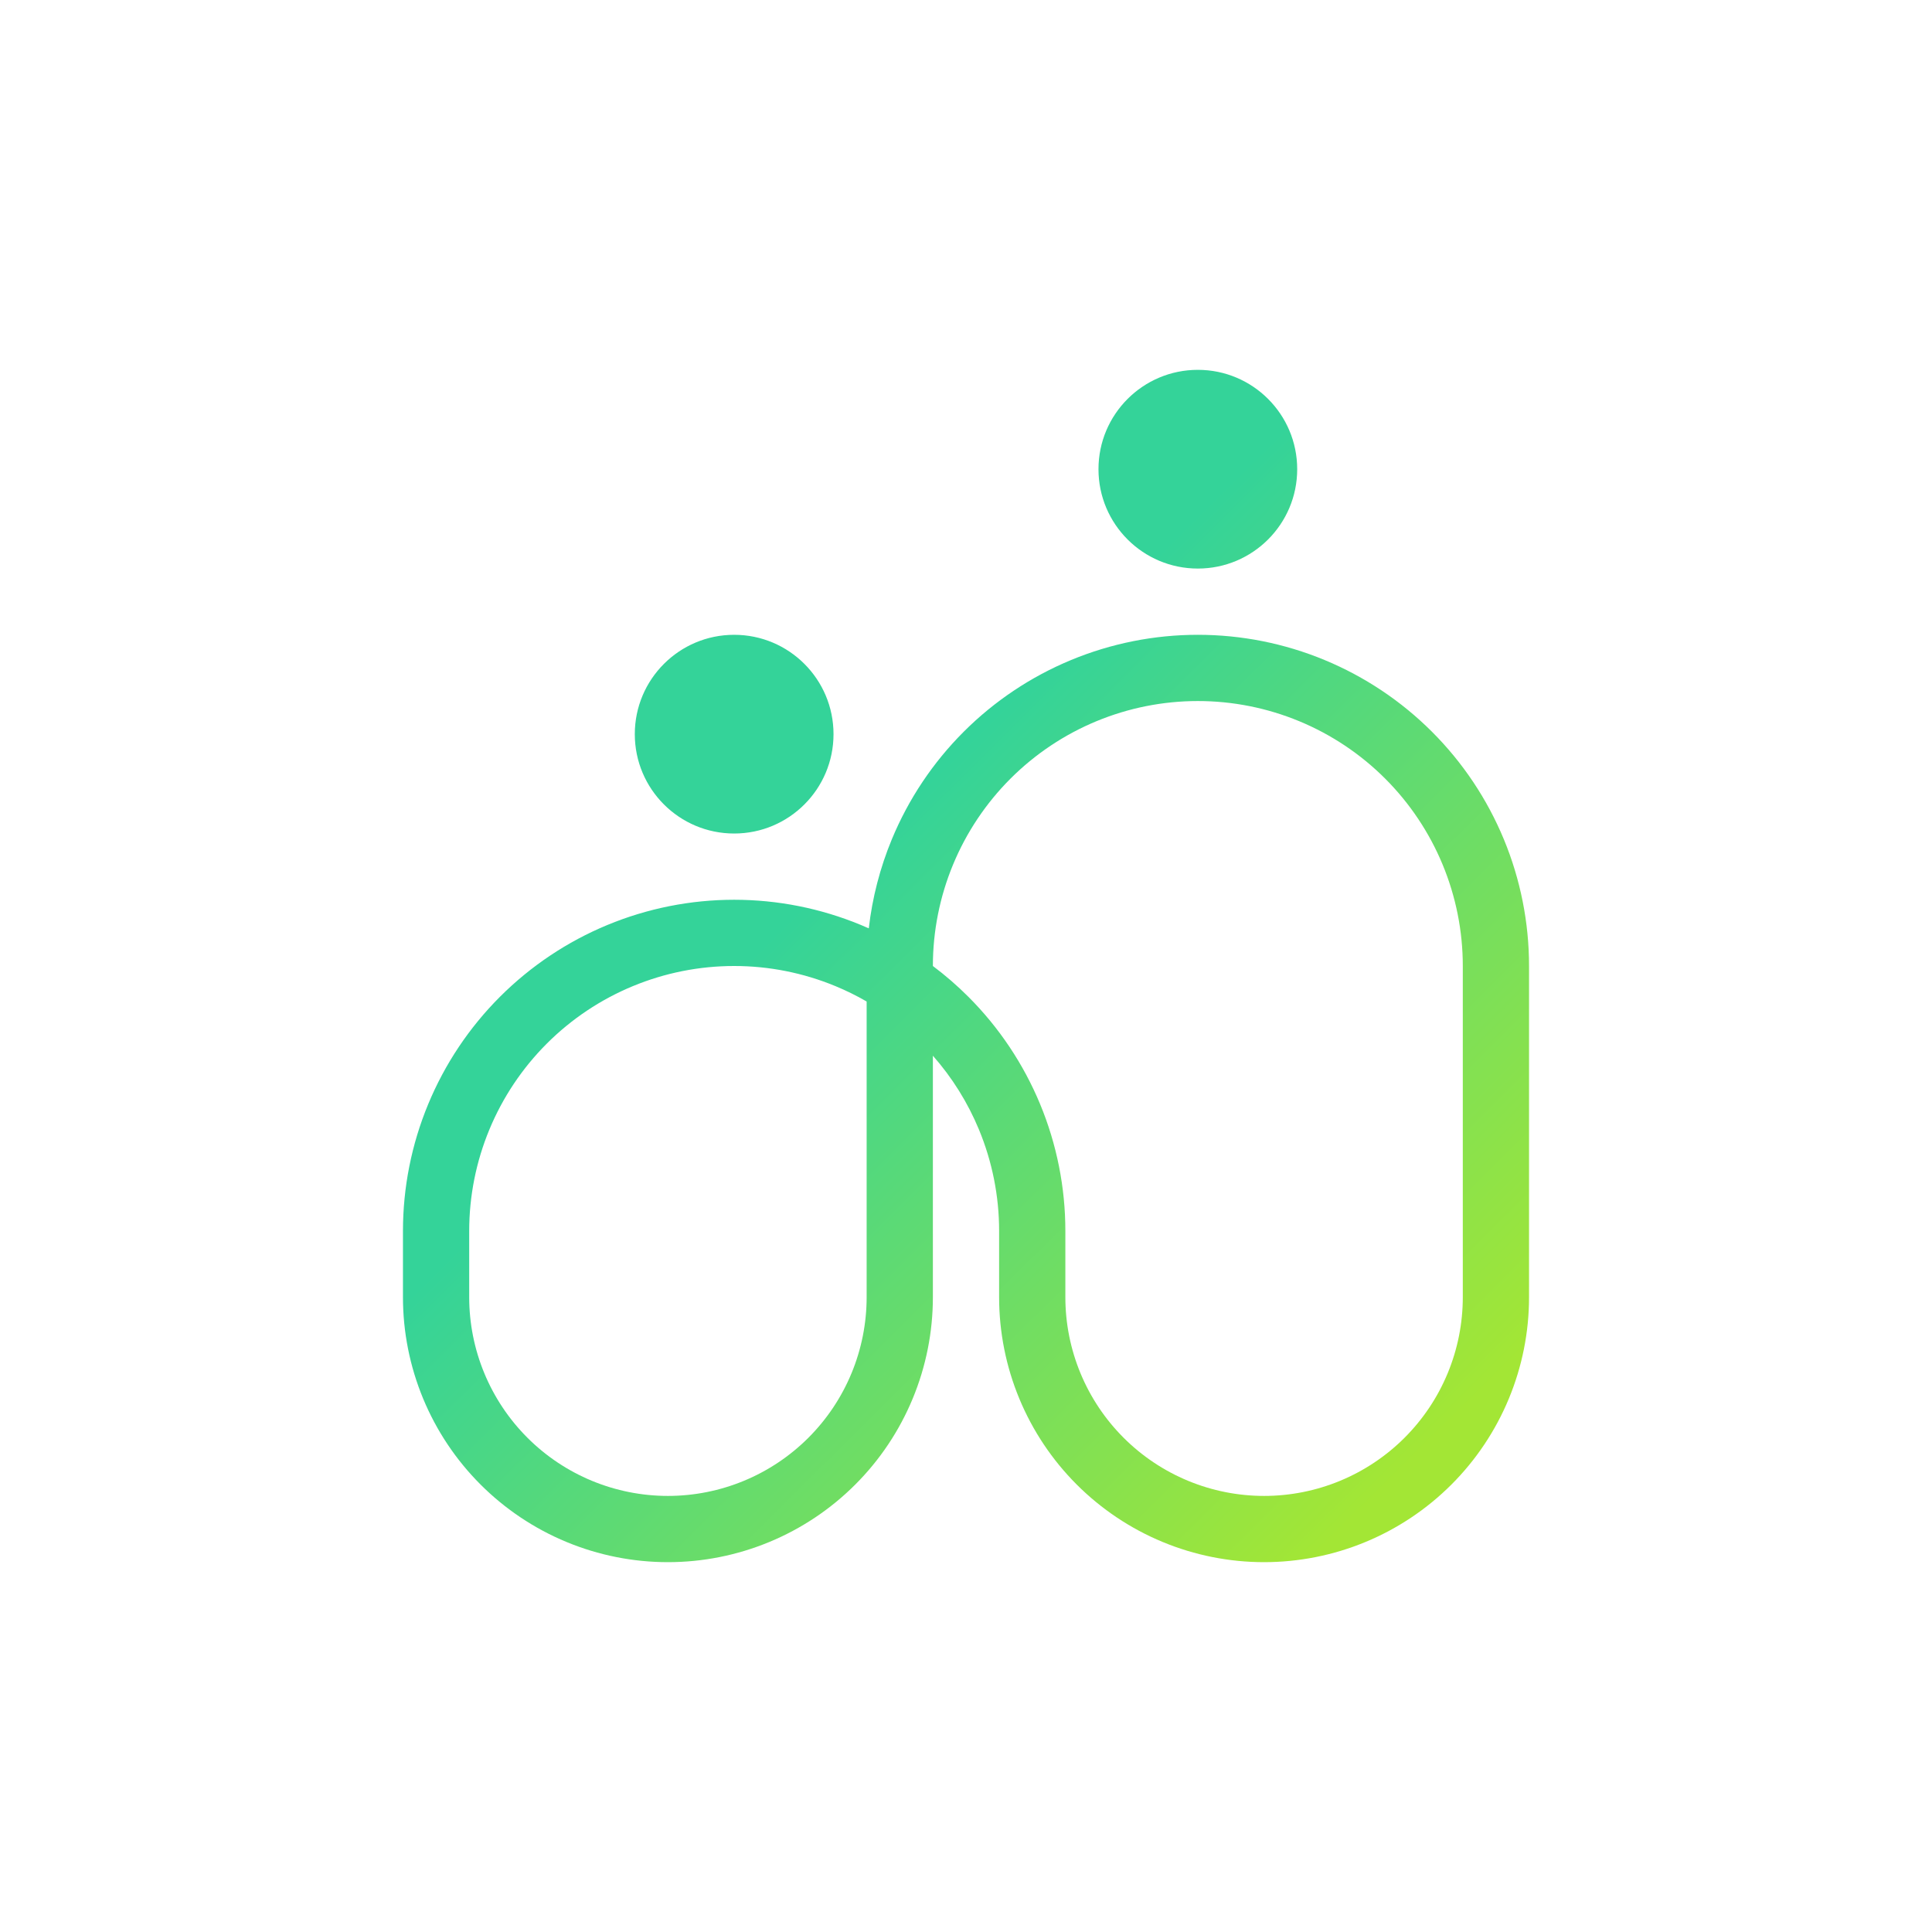
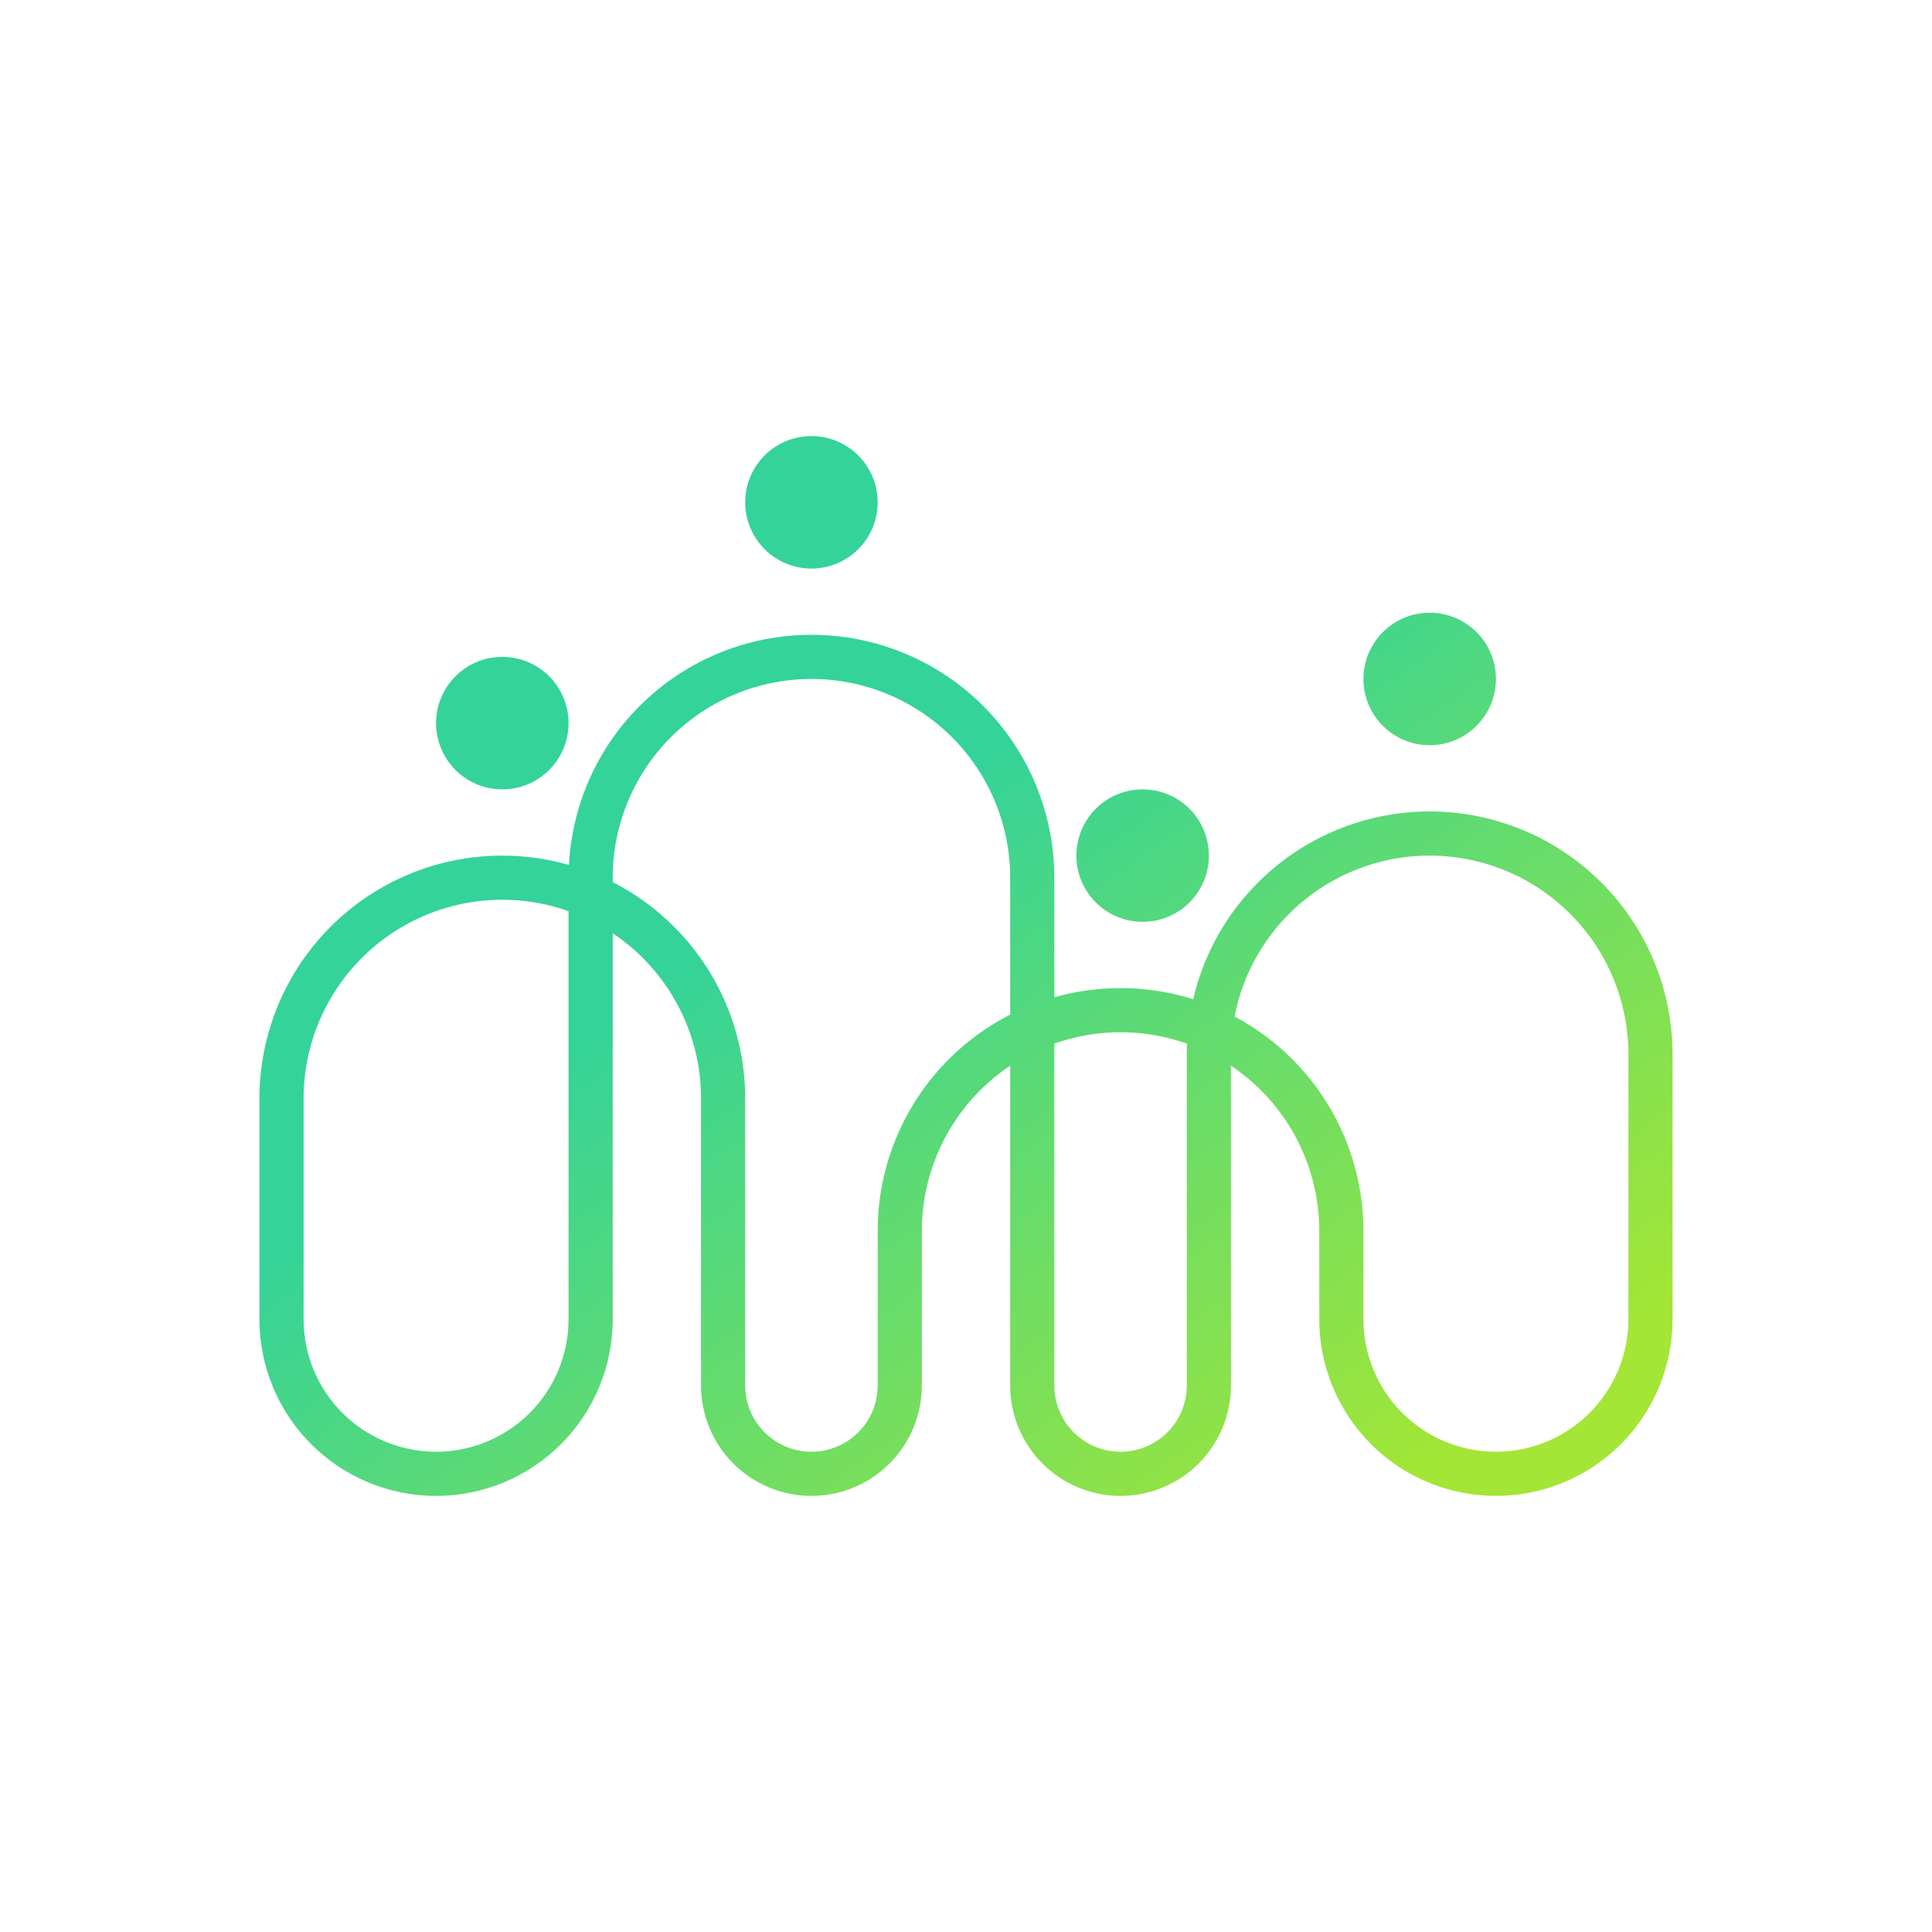
<svg xmlns="http://www.w3.org/2000/svg" width="700" height="700" viewBox="0 0 700 700" fill="none">
  <rect width="700" height="700" fill="white" />
-   <path fill-rule="evenodd" clip-rule="evenodd" d="M434 206C453.882 206 470 189.882 470 170C470 150.118 453.882 134 434 134C414.118 134 398 150.118 398 170C398 189.882 414.118 206 434 206ZM302 266C302 285.882 285.882 302 266 302C246.118 302 230 285.882 230 266C230 246.118 246.118 230 266 230C285.882 230 302 246.118 302 266ZM338 350C342.533 353.399 346.829 357.123 350.853 361.147C361.996 372.29 370.835 385.519 376.866 400.078C382.896 414.637 386 430.241 386 446L386 470C386 479.455 387.862 488.818 391.481 497.553C395.099 506.289 400.403 514.226 407.088 520.912C413.774 527.598 421.711 532.901 430.447 536.519C439.182 540.138 448.545 542 458 542C467.455 542 476.818 540.138 485.553 536.519C494.289 532.901 502.226 527.598 508.912 520.912C515.598 514.226 520.901 506.289 524.519 497.553C528.138 488.818 530 479.455 530 470L530 350C530 337.393 527.517 324.91 522.692 313.262C517.868 301.615 510.797 291.032 501.882 282.118C492.968 273.203 482.385 266.132 470.738 261.308C459.09 256.483 446.607 254 434 254C421.393 254 408.91 256.483 397.262 261.308C385.615 266.132 375.032 273.203 366.118 282.118C357.203 291.032 350.132 301.615 345.308 313.262C340.483 324.91 338 337.393 338 350ZM354.692 409.262C350.636 399.47 344.992 390.43 338 382.502V470C338 482.607 335.517 495.09 330.692 506.738C325.868 518.385 318.797 528.968 309.882 537.882C300.968 546.797 290.385 553.868 278.738 558.692C267.09 563.517 254.607 566 242 566C229.393 566 216.91 563.517 205.262 558.692C193.615 553.868 183.032 546.797 174.118 537.882C165.203 528.968 158.132 518.385 153.308 506.738C148.483 495.09 146 482.607 146 470L146 446C146 430.241 149.104 414.637 155.134 400.078C161.165 385.519 170.004 372.29 181.147 361.147C192.29 350.004 205.519 341.165 220.078 335.134C234.637 329.104 250.241 326 266 326C281.759 326 297.363 329.104 311.922 335.134C312.88 335.531 313.832 335.94 314.778 336.361C316.045 325.285 318.851 314.418 323.134 304.078C329.165 289.519 338.004 276.29 349.147 265.147C360.29 254.004 373.519 245.165 388.078 239.134C402.637 233.104 418.241 230 434 230C449.759 230 465.363 233.104 479.922 239.134C494.481 245.165 507.71 254.004 518.853 265.147C529.996 276.29 538.835 289.519 544.866 304.078C550.896 318.637 554 334.241 554 350L554 470C554 482.607 551.517 495.09 546.692 506.738C541.868 518.385 534.797 528.968 525.882 537.882C516.968 546.797 506.385 553.868 494.738 558.692C483.09 563.517 470.607 566 458 566C445.393 566 432.91 563.517 421.262 558.692C409.615 553.868 399.032 546.797 390.118 537.882C381.203 528.968 374.132 518.385 369.308 506.738C364.483 495.09 362 482.607 362 470L362 446C362 433.393 359.517 420.91 354.692 409.262ZM170 470C170 479.455 171.862 488.818 175.481 497.553C179.099 506.289 184.403 514.226 191.088 520.912C197.774 527.598 205.711 532.901 214.447 536.519C223.182 540.138 232.545 542 242 542C251.455 542 260.818 540.138 269.553 536.519C278.289 532.901 286.226 527.598 292.912 520.912C299.598 514.226 304.901 506.289 308.519 497.553C312.138 488.818 314 479.455 314 470V362.862C310.379 360.771 306.617 358.915 302.738 357.308C291.09 352.483 278.607 350 266 350C253.393 350 240.91 352.483 229.262 357.308C217.615 362.132 207.032 369.203 198.118 378.118C189.203 387.032 182.132 397.615 177.308 409.262C172.483 420.91 170 433.393 170 446L170 470Z" fill="url(#paint0_linear_349_3269)" />
+   <g clip-path="url(#clip0_349_3269)">
+     <path fill-rule="evenodd" clip-rule="evenodd" d="M318 182C318 195.255 307.255 206 294 206C280.745 206 270 195.255 270 182C270 168.745 280.745 158 294 158C307.255 158 318 168.745 318 182ZM244.225 335.775C237.699 329.248 230.196 323.799 222 319.616L222 318C222 308.545 223.862 299.182 227.481 290.447C231.099 281.711 236.402 273.774 243.088 267.088C249.774 260.402 257.711 255.099 266.447 251.481C275.182 247.862 284.545 246 294 246C303.455 246 312.818 247.862 321.553 251.481C330.289 255.099 338.226 260.403 344.912 267.088C351.598 273.774 356.901 281.711 360.519 290.447C364.138 299.182 366 308.545 366 318V367.616C357.804 371.799 350.301 377.248 343.775 383.775C335.603 391.946 329.121 401.647 324.699 412.324C320.276 423.001 318 434.444 318 446L318 502C318 505.152 317.379 508.273 316.173 511.184C314.967 514.096 313.199 516.742 310.971 518.971C308.742 521.199 306.096 522.967 303.184 524.173C300.273 525.379 297.152 526 294 526C290.848 526 287.727 525.379 284.816 524.173C281.904 522.967 279.258 521.199 277.029 518.971C274.801 516.742 273.033 514.096 271.827 511.184C270.621 508.273 270 505.152 270 502L270 398C270 386.444 267.724 375.001 263.301 364.324C258.879 353.647 252.397 343.946 244.225 335.775ZM382 361.336V318C382 306.444 379.724 295.001 375.301 284.324C370.879 273.647 364.397 263.946 356.225 255.775C348.054 247.603 338.353 241.121 327.676 236.699C317 232.276 305.556 230 294 230C282.444 230 271.001 232.276 260.324 236.699C249.647 241.121 239.946 247.603 231.775 255.775C223.603 263.946 217.121 273.647 212.699 284.324C208.868 293.572 206.647 303.396 206.122 313.371C198.292 311.139 190.174 310 182 310C170.444 310 159.001 312.276 148.324 316.699C137.647 321.121 127.946 327.603 119.775 335.775C111.603 343.946 105.121 353.647 100.699 364.324C96.276 375.001 94 386.444 94 398L94 478C94 486.405 95.655 494.727 98.872 502.492C102.088 510.257 106.802 517.312 112.745 523.255C118.688 529.198 125.743 533.912 133.508 537.128C141.273 540.345 149.595 542 158 542C166.405 542 174.727 540.345 182.492 537.128C190.257 533.912 197.312 529.198 203.255 523.255C209.198 517.312 213.912 510.257 217.128 502.492C220.345 494.727 222 486.405 222 478V338.133C225.912 340.748 229.568 343.745 232.912 347.088C239.598 353.774 244.901 361.711 248.519 370.447C252.138 379.182 254 388.545 254 398L254 502C254 507.253 255.035 512.454 257.045 517.307C259.055 522.16 262.001 526.57 265.716 530.284C269.43 533.999 273.84 536.945 278.693 538.955C283.546 540.965 288.747 542 294 542C299.253 542 304.454 540.965 309.307 538.955C314.16 536.945 318.57 533.999 322.284 530.284C325.999 526.57 328.945 522.16 330.955 517.307C332.965 512.454 334 507.253 334 502L334 446C334 436.545 335.862 427.182 339.481 418.447C343.099 409.711 348.402 401.774 355.088 395.088C358.432 391.745 362.088 388.748 366 386.133V502C366 507.253 367.035 512.454 369.045 517.307C371.055 522.16 374.001 526.57 377.716 530.284C381.43 533.999 385.84 536.945 390.693 538.955C395.546 540.965 400.747 542 406 542C411.253 542 416.454 540.965 421.307 538.955C426.16 536.945 430.57 533.999 434.284 530.284C437.999 526.57 440.945 522.16 442.955 517.307C444.965 512.454 446 507.253 446 502V386.133C449.912 388.748 453.569 391.745 456.912 395.088C463.598 401.774 468.901 409.711 472.519 418.447C476.138 427.182 478 436.545 478 446V478C478 486.405 479.655 494.727 482.872 502.492C486.088 510.257 490.802 517.312 496.745 523.255C502.688 529.198 509.743 533.912 517.508 537.128C525.273 540.345 533.595 542 542 542C550.405 542 558.727 540.345 566.492 537.128C574.257 533.912 581.312 529.198 587.255 523.255C593.198 517.312 597.912 510.257 601.128 502.492C604.345 494.727 606 486.405 606 478L606 382C606 370.444 603.724 359.001 599.301 348.324C594.879 337.647 588.397 327.946 580.225 319.775C572.054 311.603 562.353 305.121 551.676 300.699C540.999 296.276 529.556 294 518 294C506.444 294 495.001 296.276 484.324 300.699C473.647 305.121 463.946 311.603 455.775 319.775C447.603 327.946 441.121 337.647 436.699 348.324C434.856 352.772 433.386 357.354 432.298 362.021C423.801 359.36 414.934 358 406 358C397.868 358 389.792 359.127 382 361.336ZM590 382C590 372.545 588.138 363.182 584.519 354.447C580.901 345.711 575.598 337.774 568.912 331.088C562.226 324.403 554.289 319.099 545.553 315.481C536.818 311.862 527.455 310 518 310C508.545 310 499.182 311.862 490.447 315.481C481.711 319.099 473.774 324.402 467.088 331.088C460.403 337.774 455.099 345.711 451.481 354.447C449.626 358.924 448.233 363.566 447.315 368.301C455 372.388 462.049 377.599 468.225 383.775C476.397 391.946 482.879 401.647 487.301 412.324C491.724 423.001 494 434.444 494 446V478C494 484.303 495.242 490.545 497.654 496.369C500.066 502.192 503.602 507.484 508.059 511.941C512.516 516.398 517.808 519.934 523.631 522.346C529.455 524.758 535.697 526 542 526C548.303 526 554.545 524.758 560.369 522.346C566.192 519.934 571.484 516.398 575.941 511.941C580.398 507.484 583.934 502.192 586.346 496.369C588.758 490.545 590 484.303 590 478L590 382ZM430 382C430 380.714 430.028 379.43 430.084 378.148C422.36 375.406 414.215 374 406 374C397.815 374 389.699 375.396 382 378.118V502C382 505.152 382.621 508.273 383.827 511.184C385.033 514.096 386.801 516.742 389.029 518.971C391.258 521.199 393.904 522.967 396.816 524.173C399.727 525.379 402.848 526 406 526C409.152 526 412.273 525.379 415.184 524.173C418.096 522.967 420.742 521.199 422.971 518.971C425.199 516.742 426.967 514.096 428.173 511.184C429.379 508.273 430 505.152 430 502V382ZM206 330.118V478C206 484.303 204.758 490.545 202.346 496.369C199.934 502.192 196.398 507.484 191.941 511.941C187.484 516.398 182.192 519.934 176.369 522.346C170.545 524.758 164.303 526 158 526C151.697 526 145.455 524.758 139.631 522.346C133.808 519.934 128.516 516.398 124.059 511.941C119.602 507.484 116.066 502.192 113.654 496.369C111.242 490.545 110 484.303 110 478L110 398C110 388.545 111.862 379.182 115.481 370.447C119.099 361.711 124.403 353.774 131.088 347.088C137.774 340.402 145.711 335.099 154.447 331.481C163.182 327.862 172.545 326 182 326C190.185 326 198.301 327.396 206 330.118ZM182 286C195.255 286 206 275.255 206 262C206 248.745 195.255 238 182 238C168.745 238 158 248.745 158 262C158 275.255 168.745 286 182 286ZM438 310C438 323.255 427.255 334 414 334C400.745 334 390 323.255 390 310C390 296.745 400.745 286 414 286C427.255 286 438 296.745 438 310ZM518 270C531.255 270 542 259.255 542 246C542 232.745 531.255 222 518 222C504.745 222 494 232.745 494 246C494 259.255 504.745 270 518 270Z" fill="url(#paint0_linear_349_3269)" />
+   </g>
  <defs>
-     <linearGradient id="paint0_linear_349_3269" x1="221.157" y1="134" x2="562.911" y2="478.286" gradientUnits="userSpaceOnUse">
+     <linearGradient id="paint0_linear_349_3269" x1="188.314" y1="158" x2="474.187" y2="564.575" gradientUnits="userSpaceOnUse">
      <stop offset="0.385" stop-color="#34D399" />
      <stop offset="1" stop-color="#A3E635" />
    </linearGradient>
+     <clipPath id="clip0_349_3269">
+       <rect width="512" height="384" fill="white" transform="translate(94 158)" />
+     </clipPath>
  </defs>
</svg>
